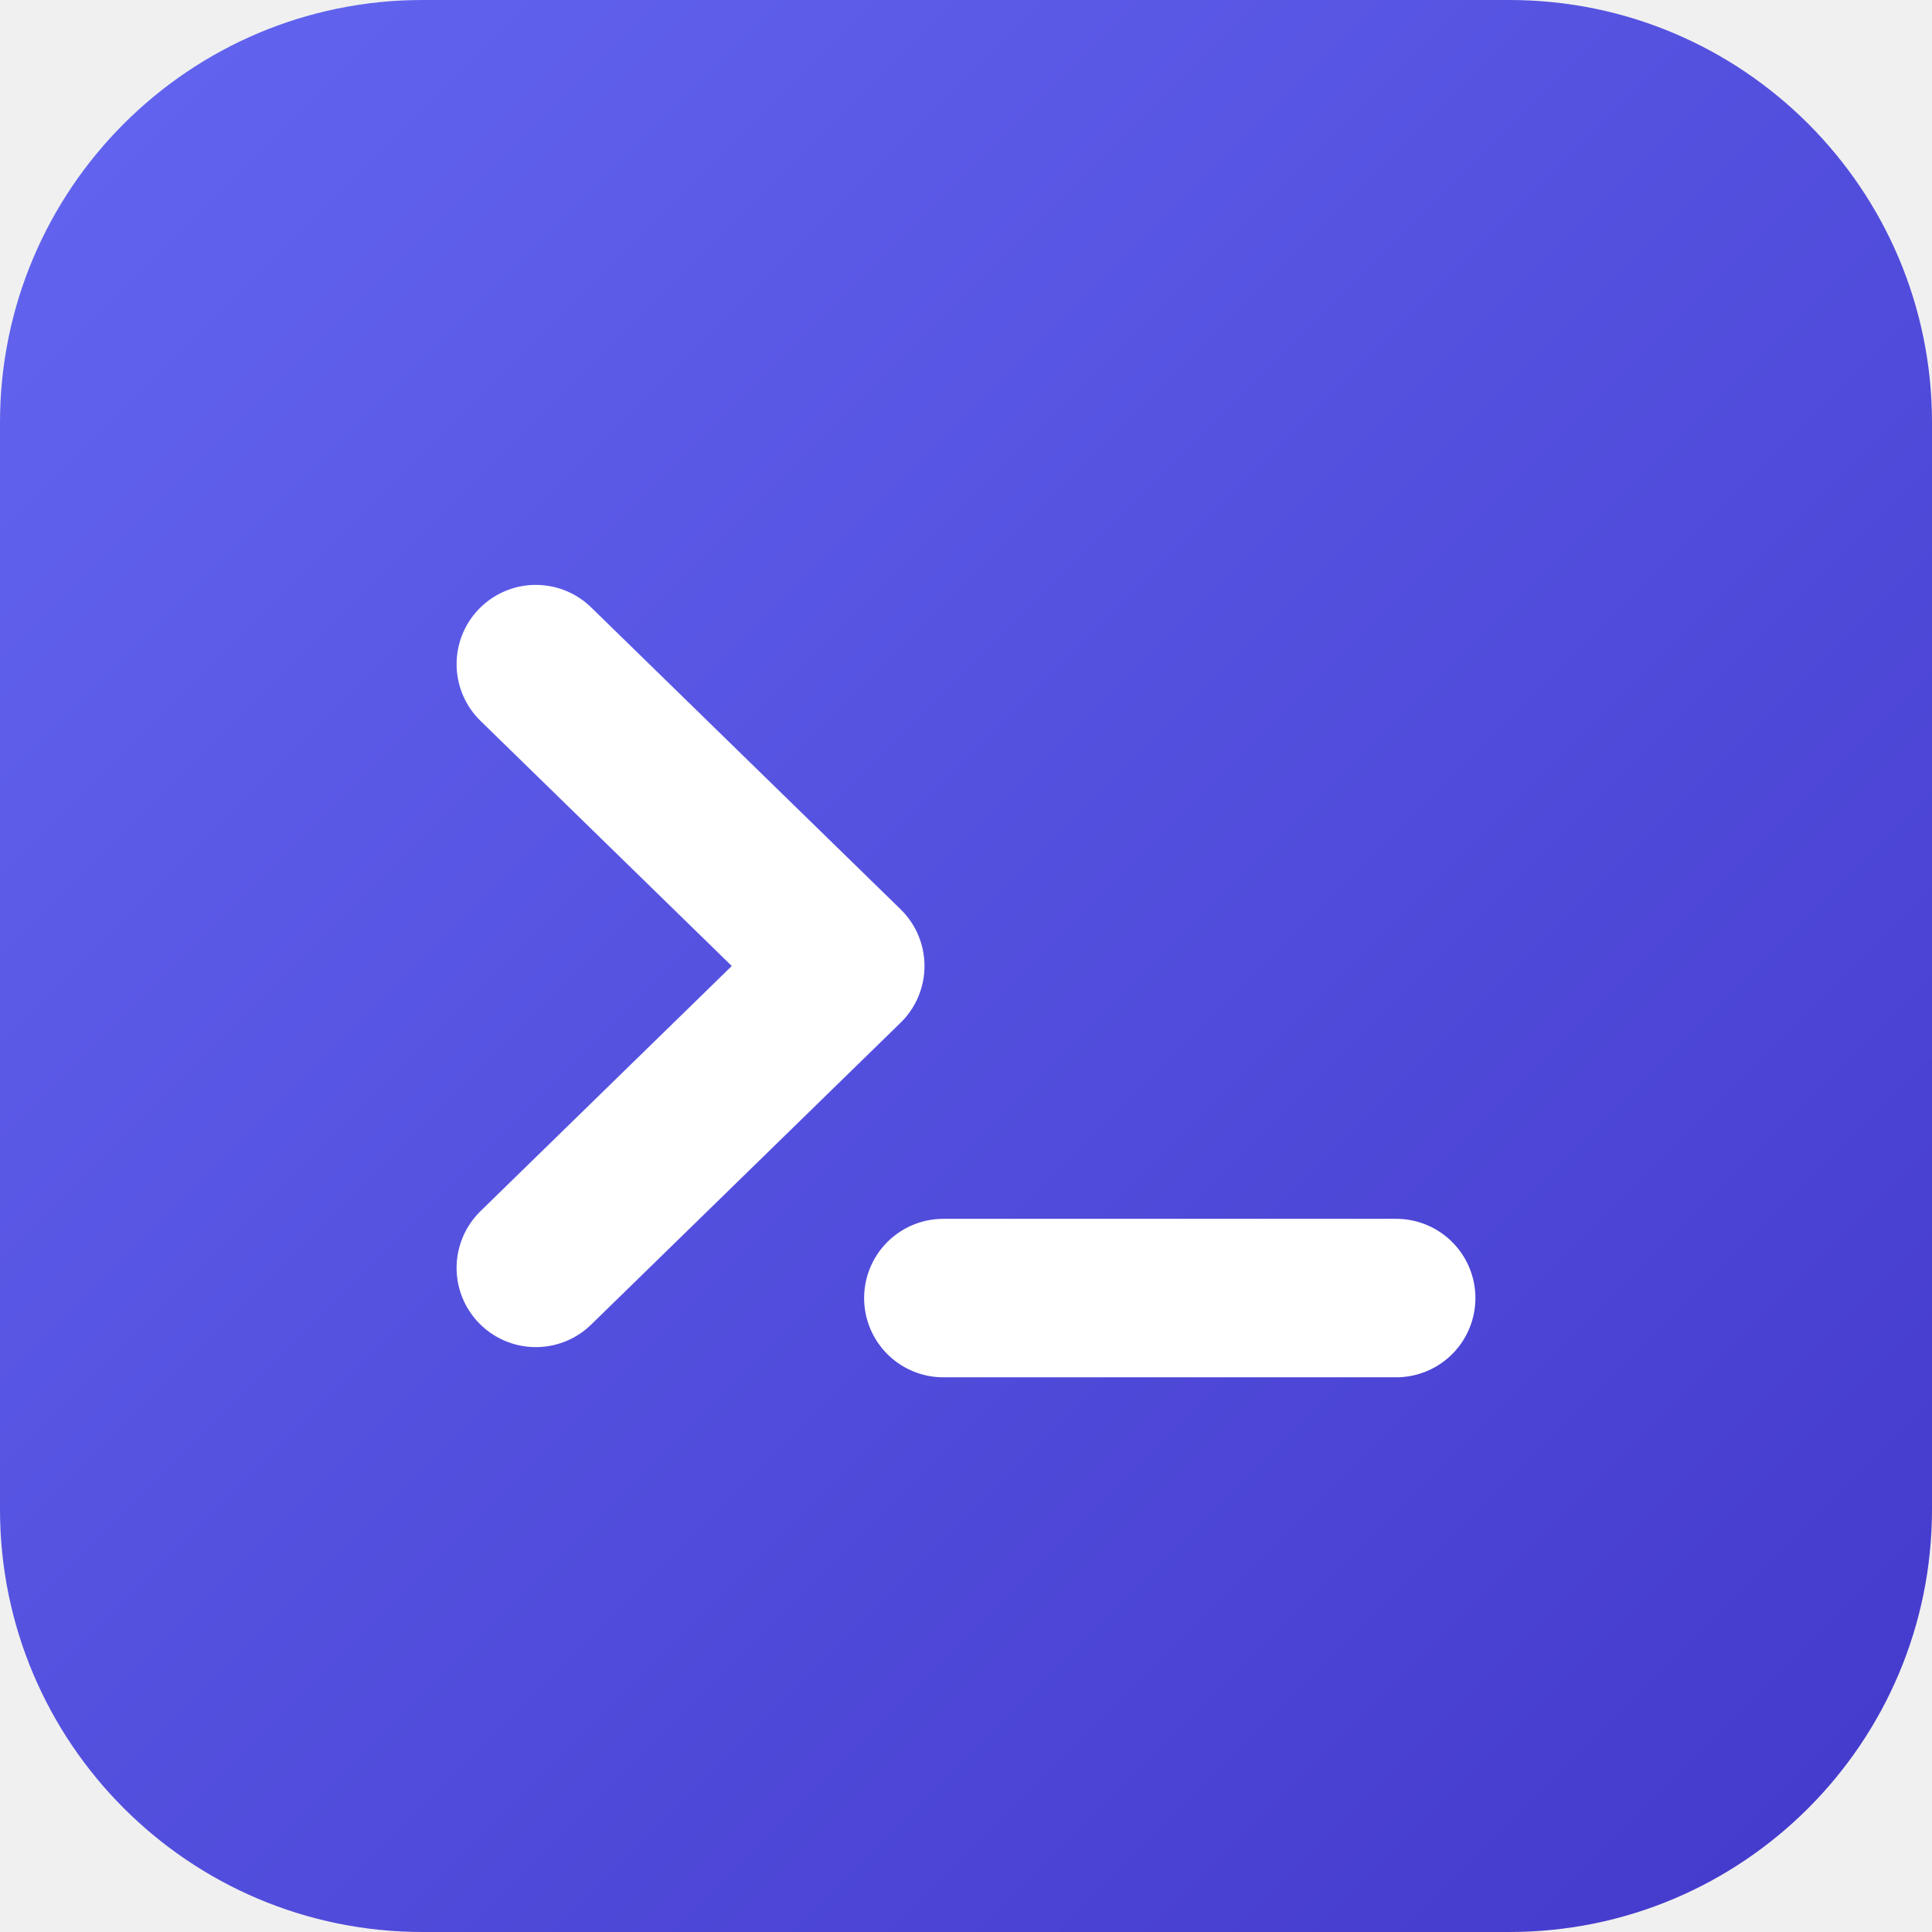
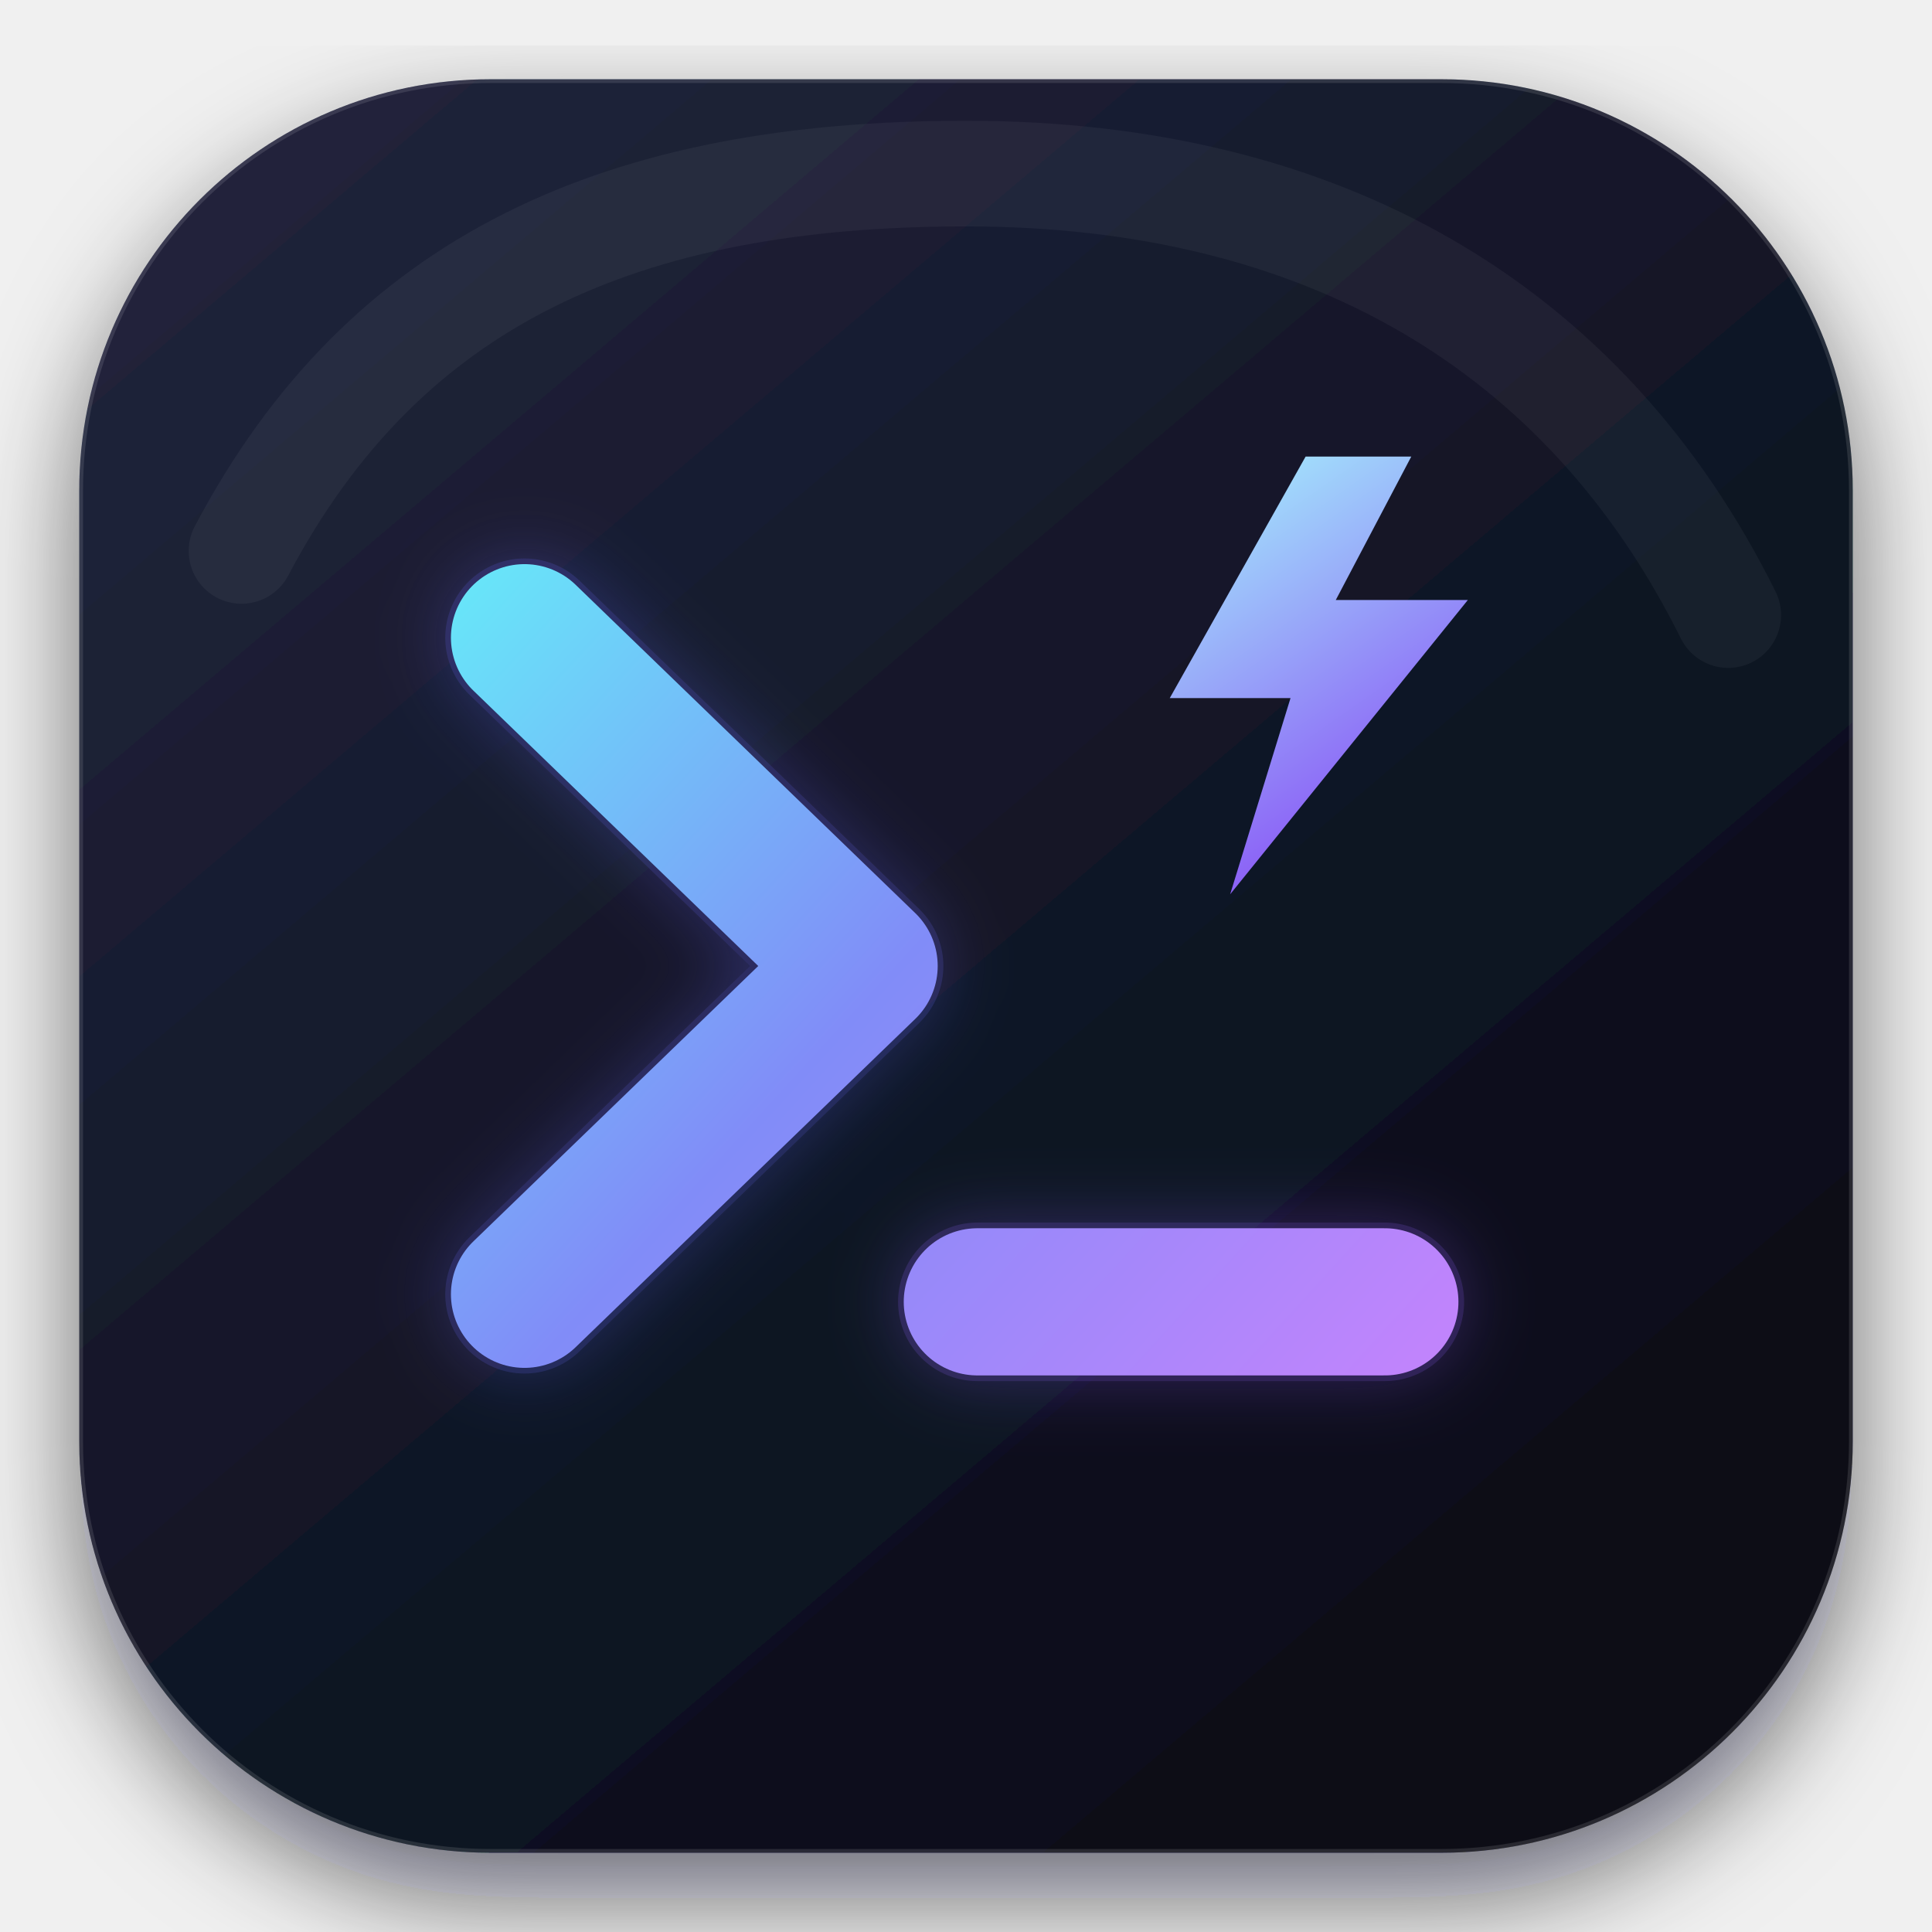
- <svg xmlns="http://www.w3.org/2000/svg" width="512" height="512" viewBox="0 0 512 512">
+ <svg xmlns="http://www.w3.org/2000/svg" width="1024" height="1024" viewBox="0 0 1024 1024">
  <defs>
-     <linearGradient id="background" x1="0" y1="0" x2="1" y2="1">
-       <stop offset="0" stop-color="#6366f1" />
-       <stop offset="1" stop-color="#4338ca" />
+     <linearGradient id="surface" x1="160" y1="96" x2="864" y2="928" gradientUnits="userSpaceOnUse">
+       <stop offset="0" stop-color="#20243a" />
+       <stop offset="0.52" stop-color="#111526" />
+       <stop offset="1" stop-color="#090b14" />
    </linearGradient>
+     <linearGradient id="prompt" x1="250" y1="294" x2="734" y2="736" gradientUnits="userSpaceOnUse">
+       <stop offset="0" stop-color="#67e8f9" />
+       <stop offset="0.48" stop-color="#818cf8" />
+       <stop offset="1" stop-color="#c084fc" />
+     </linearGradient>
+     <linearGradient id="spark" x1="638" y1="238" x2="758" y2="410" gradientUnits="userSpaceOnUse">
+       <stop stop-color="#a5f3fc" />
+       <stop offset="1" stop-color="#8b5cf6" />
+     </linearGradient>
+     <filter id="shadow" x="-20%" y="-20%" width="140%" height="150%">
+       <feDropShadow dx="0" dy="24" stdDeviation="28" flood-color="#02030a" flood-opacity="0.55" />
+     </filter>
+     <filter id="glow" x="-35%" y="-35%" width="170%" height="170%">
+       <feGaussianBlur stdDeviation="18" result="blur" />
+       <feMerge>
+         <feMergeNode in="blur" />
+         <feMergeNode in="SourceGraphic" />
+       </feMerge>
+     </filter>
  </defs>
-   <rect width="512" height="512" rx="112" fill="url(#background)" />
-   <path d="M142 176l82 80-82 80" fill="none" stroke="#fff" stroke-width="42" stroke-linecap="round" stroke-linejoin="round" />
-   <path d="M250 344h120" fill="none" stroke="#fff" stroke-width="42" stroke-linecap="round" />
+   <rect x="42" y="42" width="940" height="940" rx="218" fill="url(#surface)" filter="url(#shadow)" />
+   <rect x="43" y="43" width="938" height="938" rx="217" fill="none" stroke="#ffffff" stroke-opacity="0.11" stroke-width="2" />
+   <path d="M128 292C204 148 330 92 512 92C701 92 840 173 916 326" fill="none" stroke="#ffffff" stroke-opacity="0.045" stroke-width="56" stroke-linecap="round" />
+   <g filter="url(#glow)" opacity="0.28">
+     <path d="M278 338L458 512L278 686" fill="none" stroke="#6366f1" stroke-width="84" stroke-linecap="round" stroke-linejoin="round" />
+     <path d="M518 690H734" fill="none" stroke="#8b5cf6" stroke-width="84" stroke-linecap="round" />
+   </g>
+   <path d="M278 338L458 512L278 686" fill="none" stroke="url(#prompt)" stroke-width="78" stroke-linecap="round" stroke-linejoin="round" />
+   <path d="M518 690H734" fill="none" stroke="url(#prompt)" stroke-width="78" stroke-linecap="round" />
+   <path d="M692 242L620 370H684L652 474L778 318H708L748 242Z" fill="url(#spark)" />
</svg>
